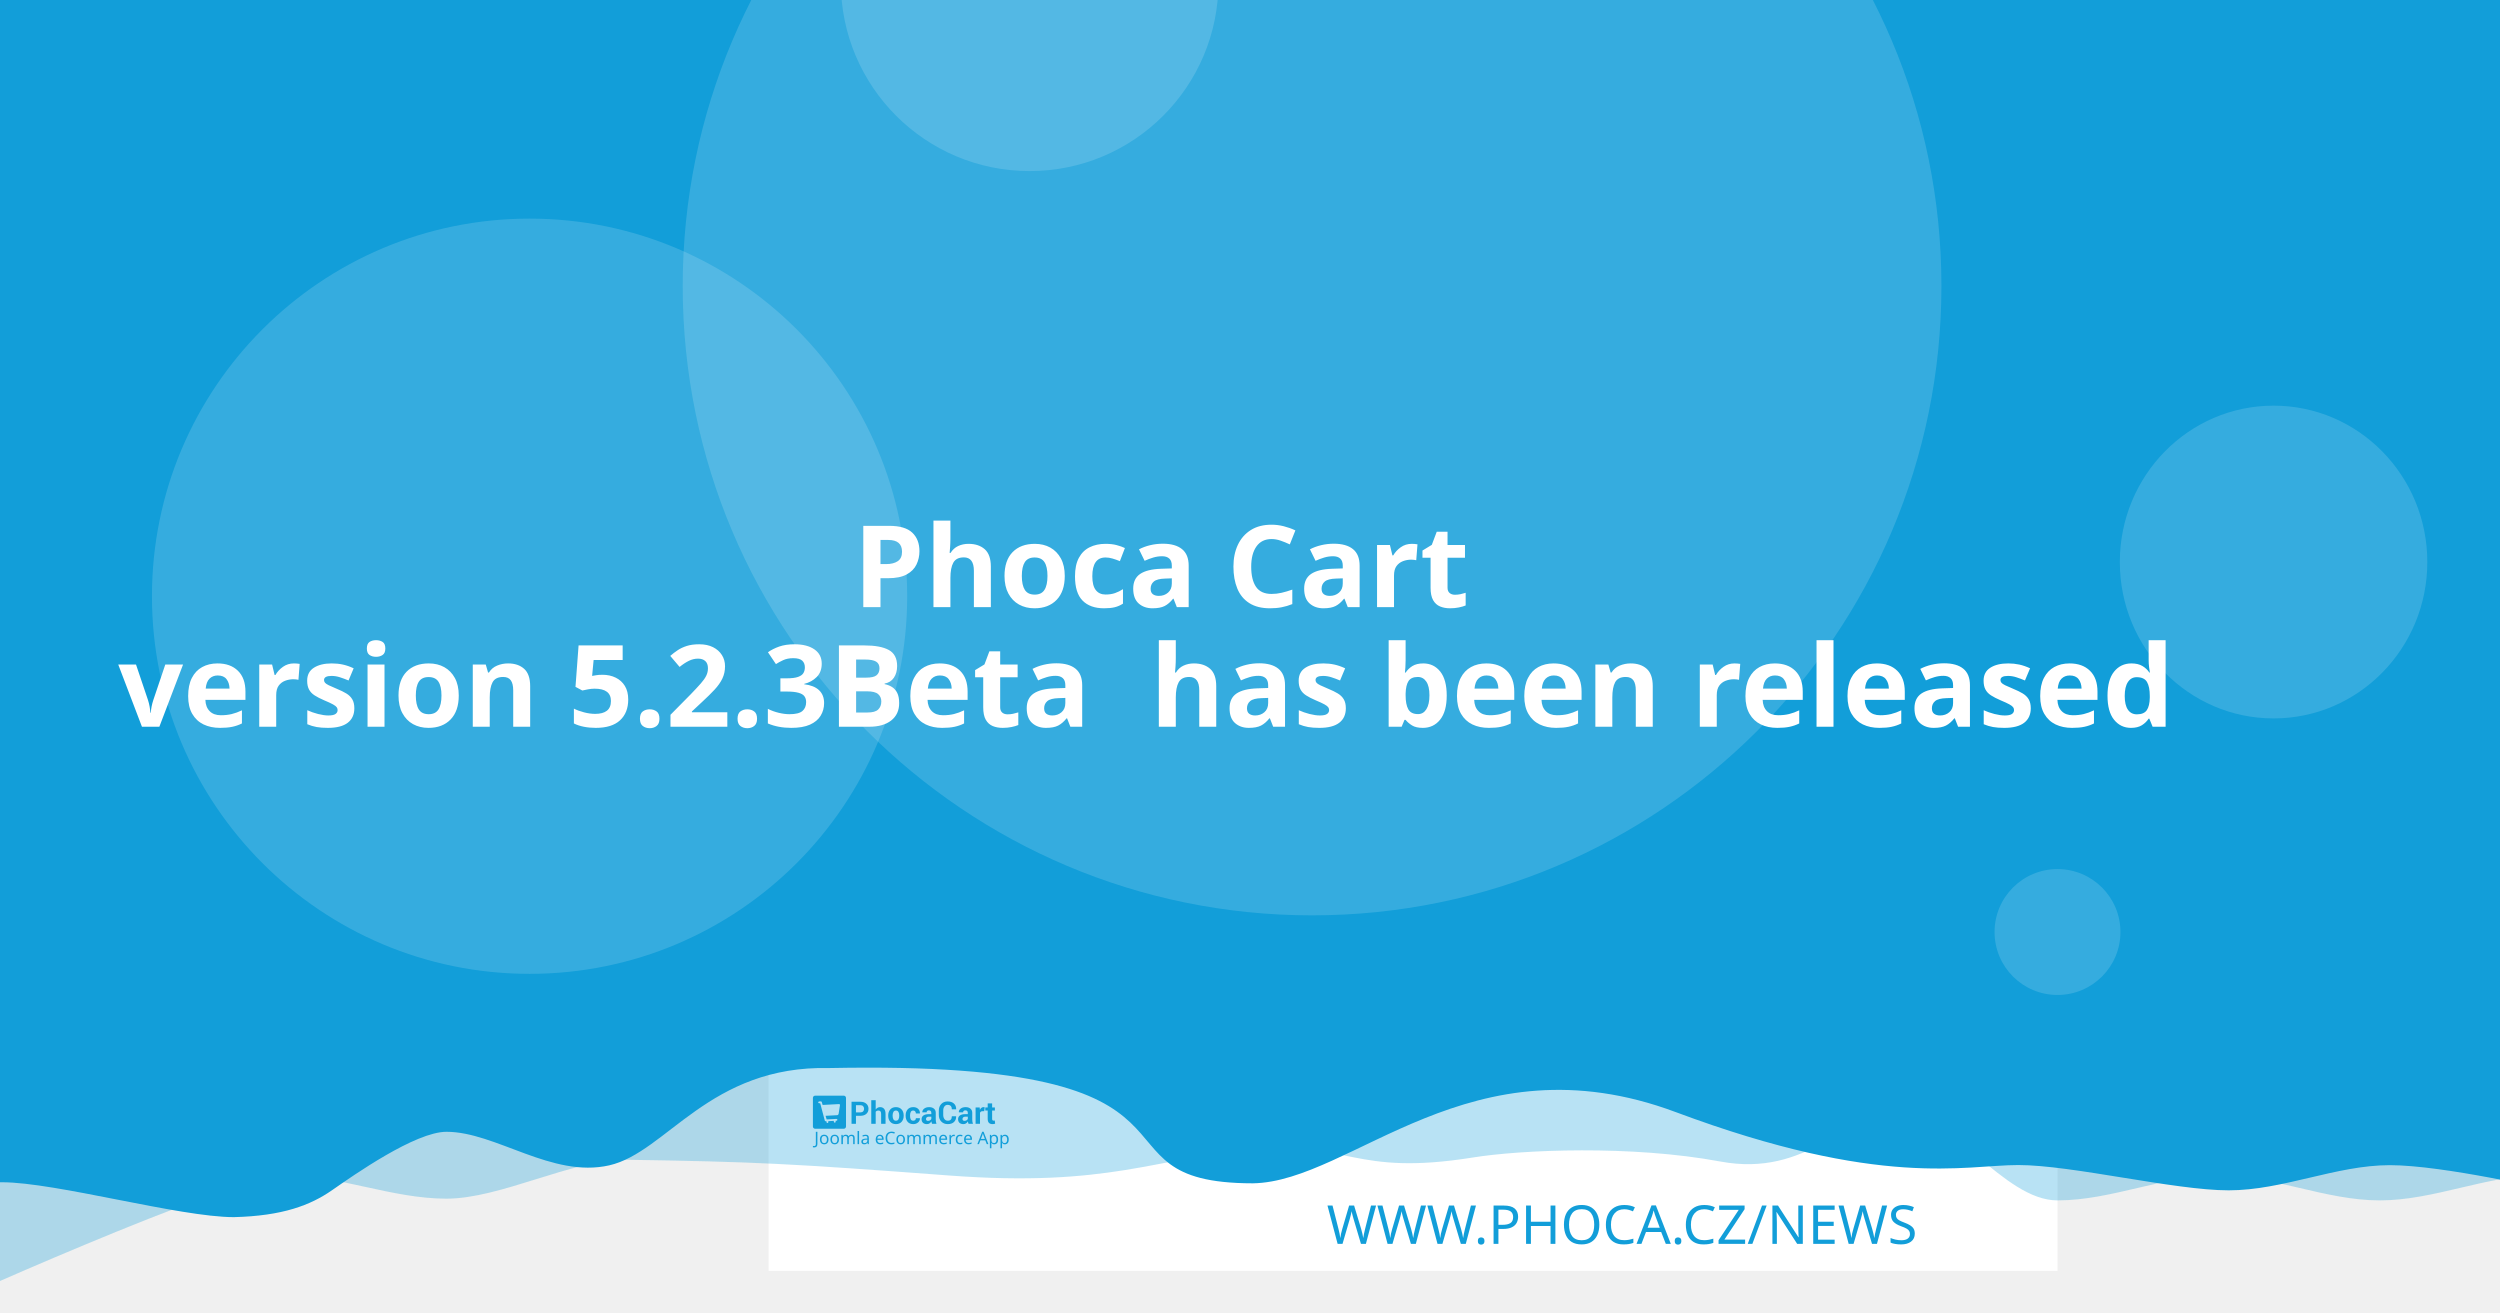
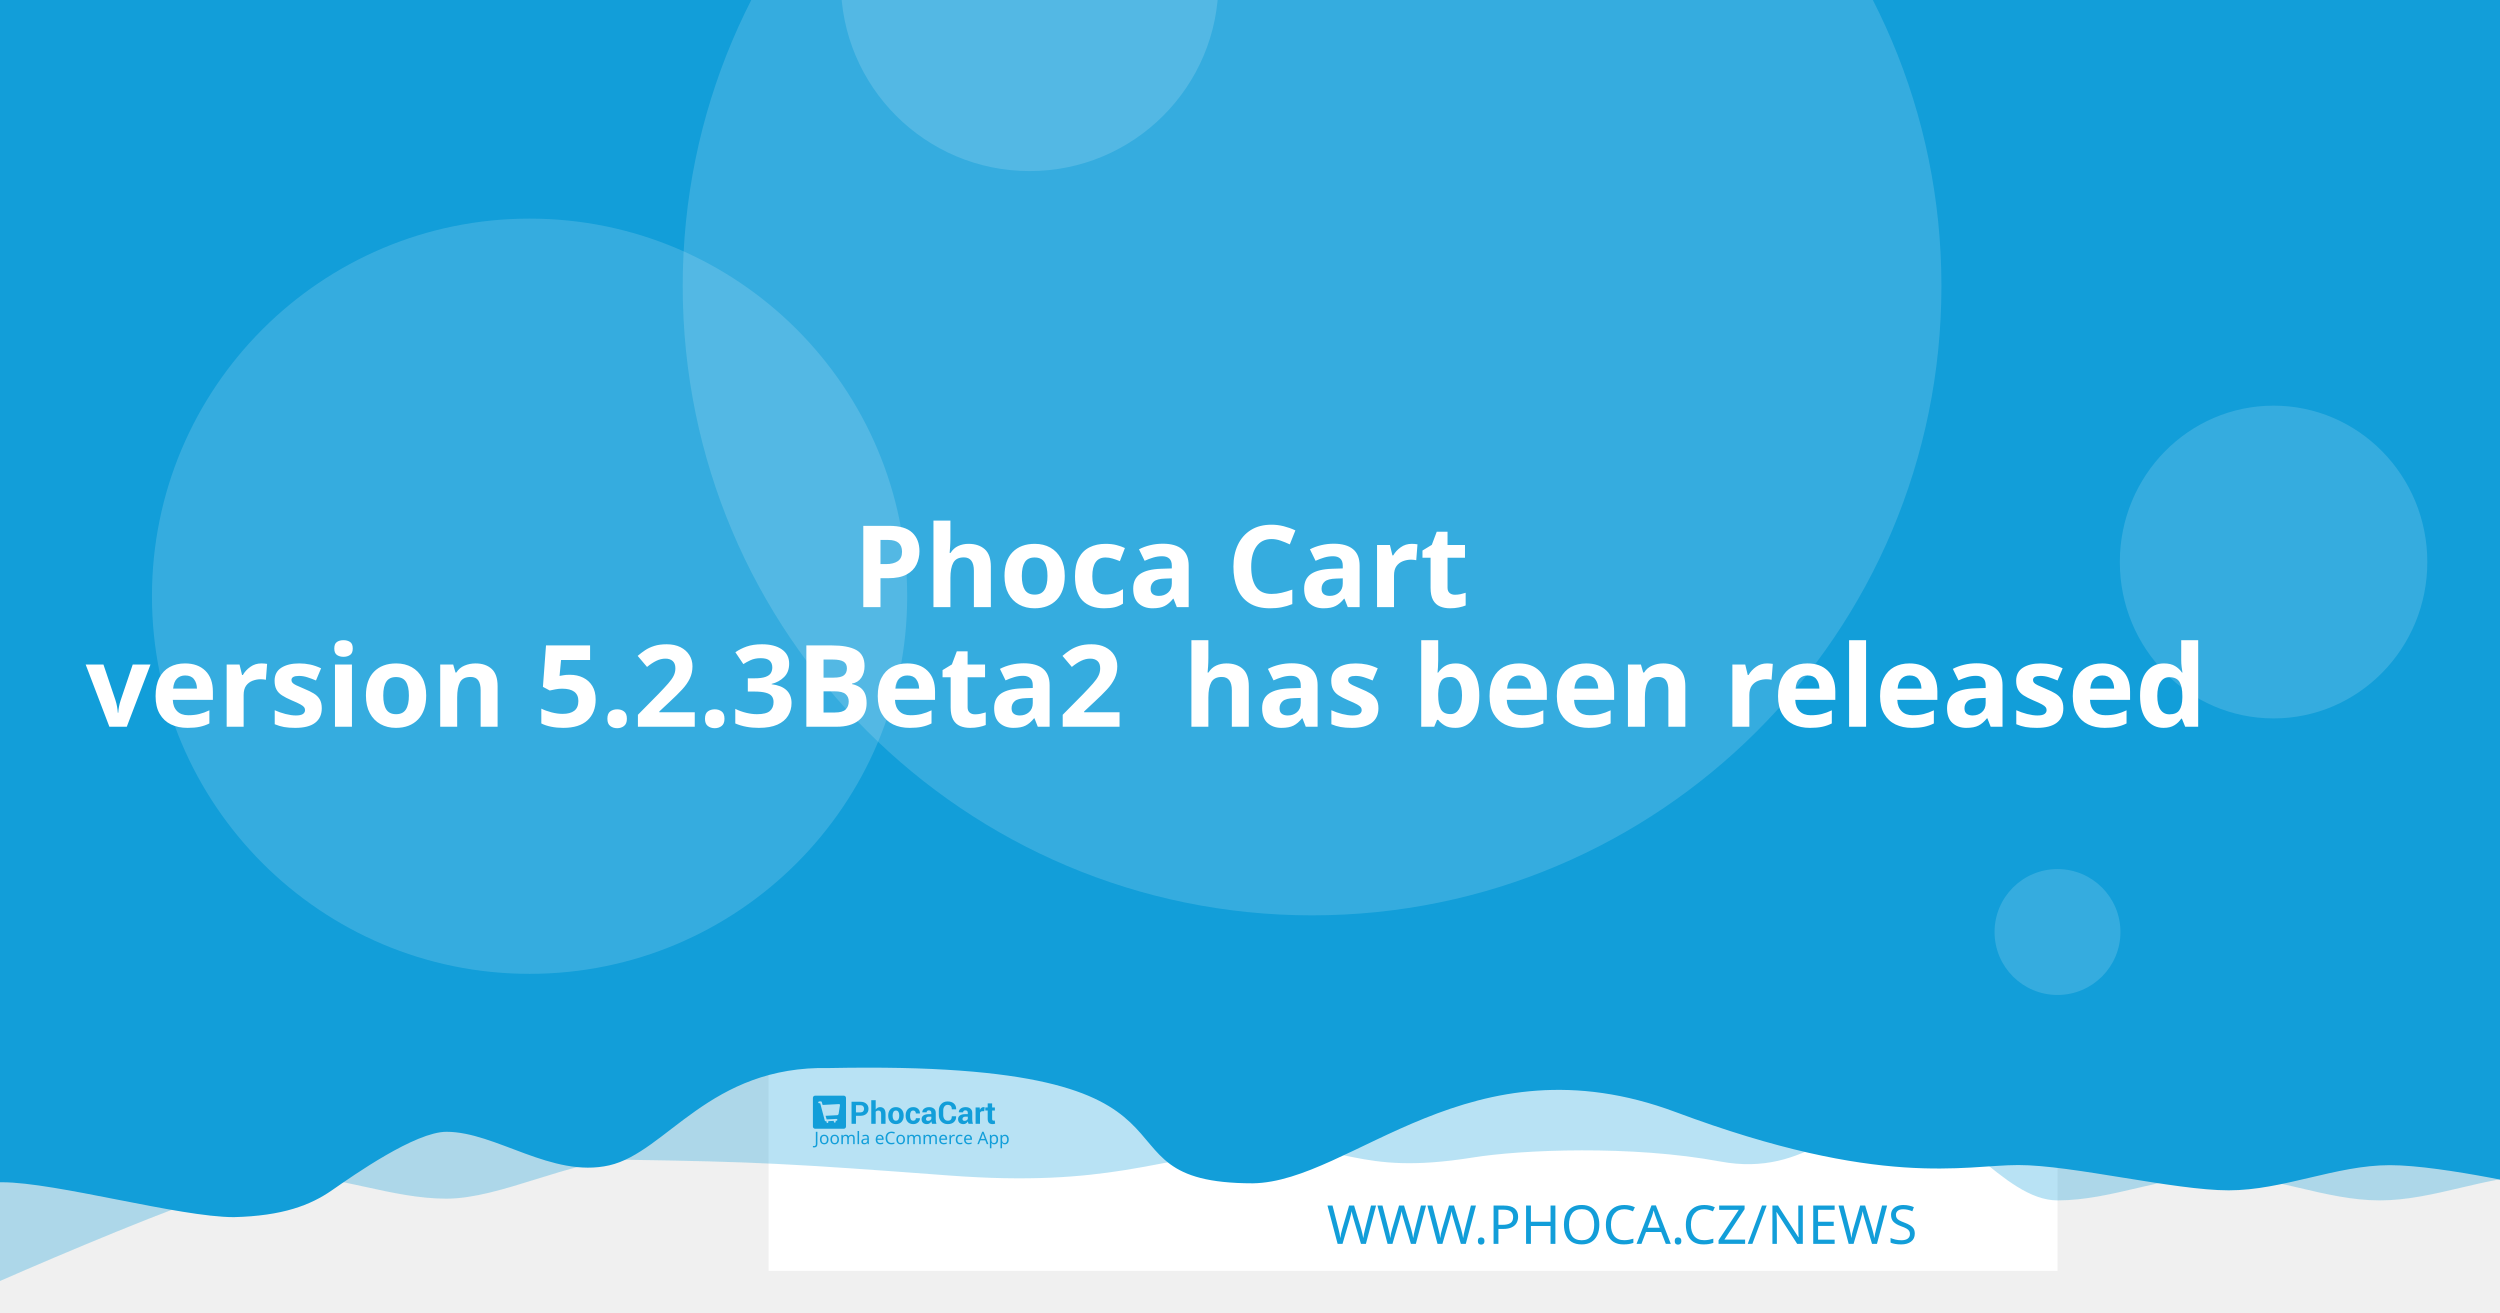
<svg xmlns="http://www.w3.org/2000/svg" width="1200" height="630" viewBox="0 0 1200 630" version="1.1" id="svg5">
  <defs id="defs2" />
  <g id="layer1">
    <path d="m 20.256,108.517 a 7.714,7.714 0 0 0 -7.714,7.714 v 97.981 a 7.714,7.714 0 0 0 7.714,7.714 h 97.976 a 7.714,7.714 0 0 0 7.714,-7.714 v -97.981 a 7.714,7.714 0 0 0 -7.714,-7.714 z m 19.435,19.56 c 0.714,-0.04 1.37,0.151 1.984,0.583 0.613,0.434 1.018,0.978 1.215,1.637 l 2.918,10.039 56.209,-2.948 c 1.002,-0.052 1.838,0.296 2.506,1.04 0.665,0.732 0.929,1.612 0.768,2.626 l -4.71,30.132 c -0.167,0.89 -0.688,1.809 -1.557,2.747 -0.869,0.95 -2.001,1.463 -3.38,1.537 l -39.707,2.079 3.671,12.389 33.562,-1.758 c 0.878,-0.049 1.633,0.215 2.28,0.783 0.632,0.583 0.971,1.312 1.019,2.19 0.046,0.878 -0.215,1.633 -0.783,2.28 -0.583,0.635 -1.312,0.974 -2.19,1.019 l -3.139,0.166 0.166,3.134 c 0.046,0.881 -0.215,1.638 -0.798,2.27 -0.571,0.647 -1.294,0.99 -2.174,1.034 -0.878,0.046 -1.635,-0.215 -2.27,-0.798 -0.647,-0.571 -0.984,-1.297 -1.03,-2.174 l -0.166,-3.134 -18.817,0.979 0.161,3.139 c 0.046,0.881 -0.212,1.638 -0.783,2.27 -0.583,0.647 -1.312,0.988 -2.19,1.034 -0.878,0.049 -1.633,-0.215 -2.28,-0.798 -0.635,-0.571 -0.974,-1.297 -1.019,-2.174 l -0.166,-3.139 -1.943,0.101 c -0.753,0.039 -1.441,-0.135 -2.079,-0.517 -0.623,-0.383 -1.068,-0.764 -1.341,-1.125 l -0.347,-0.613 -15.769,-59.624 -3.39,0.176 c -0.841,0.046 -1.586,-0.219 -2.245,-0.798 -0.659,-0.571 -1.009,-1.292 -1.055,-2.169 -0.046,-0.881 0.225,-1.635 0.824,-2.27 0.595,-0.647 1.308,-0.989 2.149,-1.034 z" style="fill:#ffffff;stroke-width:1.208;paint-order:stroke fill markers" id="path400" />
    <rect style="opacity:1;fill:#ffffff;stroke-width:6.042;stroke-linejoin:round;paint-order:stroke fill markers" id="rect723" width="618.676" height="618.676" x="368.924" y="-8.647" />
    <path id="rect4460" style="opacity:0.3;fill:#129ed9;fill-opacity:1;stroke-width:6.042;stroke-linejoin:round;paint-order:stroke fill markers" d="M 59.586,-3.814 H 1296.938 v 580.009 c 0,0 -51.556,-12.084 -77.334,-12.084 -25.778,0 -51.244,12.084 -77.335,12.084 -26.091,0 -51.556,-12.084 -77.334,-12.084 -25.778,0 -51.244,12.084 -77.335,12.084 -26.091,0 -50.615,-41.931 -76.393,-41.931 -25.778,0 -43.072,31.169 -85.504,23.256 -42.433,-7.913 -95.293,-5.729 -119.04,-1.869 -57.142,9.103 -59.508,-8.125 -105.573,-4.001 -46.065,4.124 -68.78,18.359 -145.373,12.602 -76.593,-5.757 -93.029,-6.595 -155.544,-7.578 -25.778,0 -59.826,18.693 -85.917,18.693 -26.091,0 -51.556,-11.254 -77.334,-11.254 -25.778,0 -172.338,66.428 -172.338,66.428 z" />
    <path id="rect4460-5" style="fill:#129ed9;fill-opacity:1;stroke-width:6.042;stroke-linejoin:round;paint-order:stroke fill markers" d="M -12.915,-8.647 H 1224.437 v 580.009 c 0,0 -51.556,-12.084 -77.334,-12.084 -25.778,0 -51.243,12.084 -77.334,12.084 -26.091,0 -75.228,-12.142 -101.006,-12.142 -25.778,0 -65.794,11.416 -164.408,-25.412 -98.613,-36.828 -155.373,33.433 -202.968,34.185 -85.545,-0.05 -3.558,-59.324 -203.248,-55.331 -57.687,-1.357 -78.127,40.433 -105.693,46.704 -27.566,6.271 -54.486,-16.105 -78.151,-16.105 -14.933,0 -44.462,20.77 -54.88,28.017 -10.418,7.247 -23.732,12.357 -47.124,12.95 -26.091,0 -85.565,-16.747 -111.343,-16.747 -25.778,0 -13.863,3.88 -13.863,3.88 z" />
    <circle style="opacity:0.15;fill:#ffffff;fill-opacity:1;stroke-width:6.042;stroke-linejoin:round;paint-order:stroke fill markers" id="path8376" cx="629.794" cy="137.279" r="302.088" />
    <text xml:space="preserve" style="font-style:normal;font-weight:normal;font-size:25.778px;line-height:1.25;font-family:sans-serif;fill:#129ed9;fill-opacity:1;stroke:none;stroke-width:1.208" x="953.817" y="597.071" id="text2910-3-7">
      <tspan id="tspan2908-6-5" x="953.817" y="597.071" style="font-style:normal;font-variant:normal;font-weight:300;font-stretch:normal;font-size:25.778px;font-family:Montserrat;-inkscape-font-specification:'Montserrat Light';text-align:end;text-anchor:end;fill:#129ed9;fill-opacity:1;stroke-width:1.208">WWW.PHOCA.CZ/NEWS</tspan>
    </text>
    <text xml:space="preserve" style="font-style:normal;font-variant:normal;font-weight:600;font-stretch:normal;font-size:54.666px;line-height:1.05;font-family:Rubik;-inkscape-font-specification:'Rubik Semi-Bold';fill:#ffffff;fill-opacity:1;stroke:none;stroke-width:1.577" x="600" y="234.034" id="text11252">
      <tspan x="600" y="234.034" id="tspan403" style="text-align:center;text-anchor:middle;stroke-width:1.577" />
      <tspan x="600" y="291.433" style="font-size:54.666px;text-align:center;text-anchor:middle;stroke-width:1.577" id="tspan444"> Phoca Cart</tspan>
-       <tspan x="600" y="348.833" id="tspan2906" style="font-size:54.666px;text-align:center;text-anchor:middle;stroke-width:1.577">version 5.2.3Beta
+       <tspan x="600" y="348.833" id="tspan2906" style="font-size:54.666px;text-align:center;text-anchor:middle;stroke-width:1.577">version 5.2.3Beta2
 has been released</tspan>
      <tspan x="600" y="406.232" id="tspan1994" style="font-size:54.666px;stroke-width:1.577" />
    </text>
    <circle style="opacity:0.15;fill:#ffffff;fill-opacity:1;stroke-width:6.042;stroke-linejoin:round;paint-order:stroke fill markers" id="path8376-9" cx="254.196" cy="286.191" r="181.253" />
    <circle style="opacity:0.15;fill:#ffffff;fill-opacity:1;stroke-width:6.042;stroke-linejoin:round;paint-order:stroke fill markers" id="path8376-6" cx="494.235" cy="-8.506" r="90.626" />
    <ellipse style="opacity:0.15;fill:#ffffff;fill-opacity:1;stroke-width:7.442;stroke-linejoin:round;paint-order:stroke fill markers" id="path8376-6-2" cx="1091.315" cy="269.776" rx="73.793" ry="75.059" />
    <g id="g8950" transform="matrix(0.360172,0,0,0.360172,498.6223,396.4642)" style="fill:#129ed9;fill-opacity:1;stroke-width:3.355">
      <g id="g895" transform="translate(-301.0409,359.4151)" style="fill:#129ed9;fill-opacity:1;stroke-width:3.355">
        <g transform="matrix(1.3333,0,0,-1.3333,-75.59,850.15)" fill="#ffffff" image-rendering="optimizeQuality" id="g280" style="clip-rule:evenodd;fill:#129ed9;fill-opacity:1;stroke-width:8.934;shape-rendering:geometricPrecision">
          <path d="m 99.728,617.49 v -7.994 h -4.423 v 22.031 h 8.784 c 2.532,0 4.527,-0.646 5.979,-1.937 1.452,-1.291 2.181,-2.99 2.181,-5.097 0,-2.107 -0.729,-3.801 -2.181,-5.082 -1.452,-1.281 -3.446,-1.921 -5.979,-1.921 z m 0,3.408 h 4.361 c 1.23,0 2.165,0.336 2.801,1.002 0.635,0.671 0.951,1.523 0.951,2.561 0,1.059 -0.315,1.932 -0.946,2.623 -0.63,0.687 -1.566,1.033 -2.806,1.033 H 99.728 Z" id="path262" style="fill:#129ed9;fill-opacity:1;stroke-width:3.355" />
          <path d="m 119.45,623.79 c 0.517,0.749 1.147,1.327 1.891,1.746 0.749,0.418 1.576,0.63 2.485,0.63 1.705,0 3.043,-0.568 4.02,-1.704 0.971,-1.131 1.457,-2.887 1.457,-5.252 v -9.714 h -4.418 v 9.76 c 0,1.276 -0.227,2.174 -0.677,2.706 -0.445,0.532 -1.116,0.795 -2.005,0.795 -0.605,0 -1.137,-0.108 -1.602,-0.325 -0.465,-0.217 -0.847,-0.522 -1.152,-0.919 v -12.017 h -4.418 v 23.611 h 4.418 z" id="path264" style="fill:#129ed9;fill-opacity:1;stroke-width:3.355" />
          <path d="m 131.96,617.83 c 0,2.438 0.682,4.436 2.046,5.996 1.359,1.554 3.25,2.334 5.663,2.334 2.418,0 4.315,-0.774 5.689,-2.329 1.375,-1.549 2.062,-3.553 2.062,-6.001 v -0.32 c 0,-2.458 -0.687,-4.462 -2.051,-6.011 -1.369,-1.544 -3.261,-2.319 -5.674,-2.319 -2.418,0 -4.315,0.775 -5.684,2.319 -1.364,1.549 -2.051,3.553 -2.051,6.011 z m 4.408,-0.31 c 0,-1.487 0.264,-2.68 0.785,-3.584 0.527,-0.899 1.375,-1.348 2.542,-1.348 1.142,0 1.979,0.454 2.506,1.358 0.532,0.904 0.796,2.097 0.796,3.574 v 0.315 c 0,1.446 -0.269,2.629 -0.801,3.542 -0.537,0.914 -1.38,1.374 -2.527,1.374 -1.142,0 -1.979,-0.46 -2.506,-1.379 -0.532,-0.919 -0.796,-2.102 -0.796,-3.537 z" id="path266" style="fill:#129ed9;fill-opacity:1;stroke-width:3.355" />
          <path d="m 157.01,612.59 c 0.79,0 1.421,0.227 1.891,0.682 0.475,0.454 0.713,1.064 0.713,1.828 h 4.015 l 0.041,-0.093 c 0.041,-1.653 -0.579,-3.037 -1.871,-4.152 -1.287,-1.116 -2.883,-1.673 -4.79,-1.673 -2.439,0 -4.325,0.769 -5.648,2.314 -1.318,1.544 -1.979,3.522 -1.979,5.944 v 0.449 c 0,2.412 0.656,4.395 1.974,5.944 1.317,1.554 3.198,2.329 5.638,2.329 2.02,0 3.648,-0.573 4.883,-1.725 1.235,-1.151 1.835,-2.664 1.793,-4.539 l -0.031,-0.088 h -4.026 c 0,0.842 -0.233,1.544 -0.698,2.107 -0.46,0.558 -1.101,0.837 -1.922,0.837 -1.168,0 -1.995,-0.454 -2.475,-1.358 -0.476,-0.904 -0.718,-2.071 -0.718,-3.496 v -0.454 c 0,-1.456 0.243,-2.628 0.718,-3.522 0.48,-0.888 1.312,-1.332 2.491,-1.332" id="path268" style="fill:#129ed9;fill-opacity:1;stroke-width:3.355" />
          <path d="m 175.8,609.49 c -0.165,0.372 -0.305,0.764 -0.419,1.183 -0.119,0.413 -0.202,0.837 -0.248,1.27 -0.455,-0.8 -1.054,-1.456 -1.798,-1.978 -0.739,-0.521 -1.628,-0.785 -2.656,-0.785 -1.715,0 -3.038,0.439 -3.963,1.322 -0.93,0.883 -1.395,2.086 -1.395,3.604 0,1.606 0.62,2.845 1.855,3.729 1.235,0.883 3.038,1.322 5.41,1.322 h 2.47 v 1.301 c 0,0.785 -0.207,1.394 -0.62,1.828 -0.413,0.434 -1.023,0.651 -1.834,0.651 -0.713,0 -1.266,-0.175 -1.653,-0.522 -0.393,-0.346 -0.584,-0.826 -0.584,-1.446 l -4.268,0.016 -0.016,0.093 c -0.072,1.379 0.527,2.572 1.798,3.579 1.271,1.002 2.946,1.503 5.013,1.503 1.958,0 3.545,-0.496 4.769,-1.492 1.22,-0.992 1.829,-2.406 1.829,-4.24 v -6.76 c 0,-0.769 0.062,-1.492 0.176,-2.164 0.119,-0.676 0.299,-1.348 0.553,-2.014 z m -4.046,2.943 c 0.78,0 1.468,0.191 2.077,0.574 0.605,0.382 1.013,0.826 1.225,1.332 v 2.308 h -2.47 c -0.935,0 -1.648,-0.232 -2.134,-0.702 -0.481,-0.47 -0.724,-1.033 -0.724,-1.699 0,-0.542 0.181,-0.981 0.542,-1.312 0.367,-0.336 0.858,-0.501 1.483,-0.501" id="path270" style="fill:#129ed9;fill-opacity:1;stroke-width:3.355" />
          <path d="m 199.84,617.01 0.031,-0.088 c 0.041,-2.37 -0.682,-4.25 -2.17,-5.645 -1.488,-1.394 -3.555,-2.091 -6.201,-2.091 -2.656,0 -4.811,0.852 -6.464,2.556 -1.653,1.704 -2.486,3.894 -2.486,6.579 v 4.369 c 0,2.67 0.812,4.86 2.424,6.574 1.617,1.715 3.715,2.572 6.299,2.572 2.723,0 4.852,-0.697 6.386,-2.097 1.535,-1.399 2.284,-3.305 2.243,-5.717 l -0.031,-0.088 h -4.299 c 0,1.451 -0.346,2.561 -1.044,3.336 -0.698,0.769 -1.783,1.157 -3.255,1.157 -1.323,0 -2.372,-0.537 -3.147,-1.606 -0.78,-1.074 -1.168,-2.438 -1.168,-4.1 v -4.39 c 0,-1.683 0.408,-3.057 1.225,-4.131 0.822,-1.069 1.922,-1.606 3.317,-1.606 1.38,0 2.403,0.372 3.064,1.11 0.661,0.744 0.992,1.844 0.992,3.305 z" id="path272" style="fill:#129ed9;fill-opacity:1;stroke-width:3.355" />
          <path d="m 212.27,609.49 c -0.165,0.372 -0.305,0.764 -0.419,1.183 -0.119,0.413 -0.202,0.837 -0.248,1.27 -0.455,-0.8 -1.054,-1.456 -1.798,-1.978 -0.739,-0.521 -1.628,-0.785 -2.656,-0.785 -1.716,0 -3.038,0.439 -3.963,1.322 -0.93,0.883 -1.395,2.086 -1.395,3.604 0,1.606 0.62,2.845 1.855,3.729 1.235,0.883 3.039,1.322 5.41,1.322 h 2.47 v 1.301 c 0,0.785 -0.207,1.394 -0.62,1.828 -0.413,0.434 -1.023,0.651 -1.834,0.651 -0.713,0 -1.266,-0.175 -1.654,-0.522 -0.393,-0.346 -0.584,-0.826 -0.584,-1.446 l -4.268,0.016 -0.016,0.093 c -0.072,1.379 0.527,2.572 1.798,3.579 1.271,1.002 2.945,1.503 5.013,1.503 1.958,0 3.545,-0.496 4.769,-1.492 1.22,-0.992 1.829,-2.406 1.829,-4.24 v -6.76 c 0,-0.769 0.062,-1.492 0.176,-2.164 0.119,-0.676 0.3,-1.348 0.553,-2.014 z m -4.046,2.943 c 0.78,0 1.468,0.191 2.077,0.574 0.605,0.382 1.013,0.826 1.224,1.332 v 2.308 h -2.47 c -0.935,0 -1.649,-0.232 -2.134,-0.702 -0.481,-0.47 -0.723,-1.033 -0.723,-1.699 0,-0.542 0.181,-0.981 0.542,-1.312 0.367,-0.336 0.858,-0.501 1.483,-0.501" id="path274" style="fill:#129ed9;fill-opacity:1;stroke-width:3.355" />
          <path d="m 227.92,622.06 -1.617,0.046 c -0.656,0 -1.199,-0.134 -1.623,-0.408 -0.423,-0.274 -0.744,-0.656 -0.966,-1.152 v -11.052 h -4.408 v 16.36 h 4.103 l 0.196,-2.422 c 0.382,0.857 0.883,1.528 1.494,2.009 0.61,0.48 1.312,0.723 2.108,0.723 0.223,0 0.429,-0.015 0.615,-0.052 0.186,-0.036 0.377,-0.077 0.568,-0.129 z" id="path276" style="fill:#129ed9;fill-opacity:1;stroke-width:3.355" />
          <path d="m 235.83,629.86 v -4.007 h 2.754 v -3.099 H 235.83 v -8.33 c 0,-0.635 0.129,-1.09 0.393,-1.363 0.263,-0.274 0.615,-0.408 1.059,-0.408 0.232,0 0.434,0.01 0.599,0.036 0.166,0.026 0.362,0.072 0.579,0.129 l 0.383,-3.181 c -0.445,-0.155 -0.878,-0.268 -1.302,-0.341 -0.424,-0.078 -0.884,-0.114 -1.38,-0.114 -1.524,0 -2.697,0.418 -3.519,1.255 -0.822,0.837 -1.235,2.159 -1.235,3.977 v 8.34 h -2.392 v 3.099 h 2.392 v 4.007 z" id="path278" style="fill:#129ed9;fill-opacity:1;stroke-width:3.355" />
        </g>
        <g fill="#ffffff" fill-rule="evenodd" image-rendering="optimizeQuality" stroke-width="1.934" aria-label="Joomla eCommerce App" id="g318" style="clip-rule:evenodd;fill:#129ed9;fill-opacity:1;shape-rendering:geometricPrecision">
          <path d="M 1.704,69 Q 1.151,69 0.736,68.908 0.321,68.839 -0.002,68.7 v -1.752 q 0.369,0.092 0.784,0.161 0.415,0.069 0.876,0.069 0.576,0 1.083,-0.231 0.53,-0.231 0.853,-0.807 0.323,-0.576 0.323,-1.614 v -16.368 h 2.075 v 16.206 q 0,2.374 -1.176,3.504 -1.176,1.13 -3.112,1.13 z" id="path282" style="fill:#129ed9;fill-opacity:1;stroke-width:1.934" />
          <path d="m 20.792,58.419 q 0,3.066 -1.568,4.749 -1.545,1.683 -4.196,1.683 -1.637,0 -2.928,-0.738 -1.268,-0.761 -2.006,-2.19 -0.738,-1.452 -0.738,-3.504 0,-3.066 1.545,-4.726 1.545,-1.66 4.196,-1.66 1.683,0 2.951,0.761 1.291,0.738 2.006,2.167 0.738,1.406 0.738,3.458 z m -9.336,0 q 0,2.19 0.853,3.481 0.876,1.268 2.766,1.268 1.867,0 2.743,-1.268 0.876,-1.291 0.876,-3.481 0,-2.19 -0.876,-3.435 -0.876,-1.245 -2.766,-1.245 -1.89,0 -2.743,1.245 -0.853,1.245 -0.853,3.435 z" id="path284" style="fill:#129ed9;fill-opacity:1;stroke-width:1.934" />
          <path d="m 34.739,58.419 q 0,3.066 -1.568,4.749 -1.545,1.683 -4.196,1.683 -1.637,0 -2.928,-0.738 -1.268,-0.761 -2.006,-2.19 -0.738,-1.452 -0.738,-3.504 0,-3.066 1.545,-4.726 1.545,-1.66 4.196,-1.66 1.683,0 2.951,0.761 1.291,0.738 2.006,2.167 0.738,1.406 0.738,3.458 z m -9.336,0 q 0,2.19 0.853,3.481 0.876,1.268 2.766,1.268 1.867,0 2.743,-1.268 0.876,-1.291 0.876,-3.481 0,-2.19 -0.876,-3.435 -0.876,-1.245 -2.766,-1.245 -1.89,0 -2.743,1.245 -0.853,1.245 -0.853,3.435 z" id="path286" style="fill:#129ed9;fill-opacity:1;stroke-width:1.934" />
          <path d="m 51.499,52.033 q 2.098,0 3.135,1.083 1.037,1.06 1.037,3.458 V 64.62 H 53.666 v -7.953 q 0,-2.928 -2.513,-2.928 -1.798,0 -2.582,1.037 -0.761,1.037 -0.761,3.02 V 64.62 h -2.006 v -7.953 q 0,-2.928 -2.536,-2.928 -1.867,0 -2.582,1.153 -0.715,1.153 -0.715,3.32 v 6.409 h -2.029 v -12.356 h 1.637 l 0.3,1.683 h 0.115 q 0.576,-0.968 1.545,-1.429 0.991,-0.484 2.098,-0.484 2.905,0 3.781,2.075 h 0.115 q 0.622,-1.06 1.683,-1.568 1.083,-0.507 2.282,-0.507 z" id="path288" style="fill:#129ed9;fill-opacity:1;stroke-width:1.934" />
          <path d="M 61.527,64.62 H 59.498 V 47.1 h 2.029 z" id="path290" style="fill:#129ed9;fill-opacity:1;stroke-width:1.934" />
          <path d="m 70.126,52.056 q 2.259,0 3.343,0.991 1.083,0.991 1.083,3.158 v 8.414 h -1.475 l -0.392,-1.752 h -0.092 q -0.807,1.014 -1.706,1.498 -0.876,0.484 -2.444,0.484 -1.683,0 -2.789,-0.876 -1.107,-0.899 -1.107,-2.789 0,-1.844 1.452,-2.836 1.452,-1.014 4.472,-1.107 l 2.098,-0.069 v -0.738 q 0,-1.545 -0.669,-2.144 -0.669,-0.599 -1.89,-0.599 -0.968,0 -1.844,0.3 -0.876,0.277 -1.637,0.645 l -0.622,-1.522 q 0.807,-0.438 1.913,-0.738 1.107,-0.323 2.305,-0.323 z m 0.599,6.593 q -2.305,0.092 -3.204,0.738 -0.876,0.645 -0.876,1.821 0,1.037 0.622,1.522 0.645,0.484 1.637,0.484 1.568,0 2.605,-0.853 1.037,-0.876 1.037,-2.674 v -1.107 z" id="path292" style="fill:#129ed9;fill-opacity:1;stroke-width:1.934" />
          <path d="m 89.144,52.033 q 1.591,0 2.72,0.692 1.153,0.692 1.752,1.96 0.622,1.245 0.622,2.928 v 1.222 h -8.46 q 0.046,2.098 1.06,3.204 1.037,1.083 2.882,1.083 1.176,0 2.075,-0.207 0.922,-0.231 1.89,-0.645 v 1.775 q -0.945,0.415 -1.867,0.599 -0.922,0.207 -2.19,0.207 -1.752,0 -3.112,-0.715 -1.337,-0.715 -2.098,-2.121 -0.738,-1.429 -0.738,-3.481 0,-2.029 0.669,-3.481 0.692,-1.452 1.913,-2.236 1.245,-0.784 2.882,-0.784 z m -0.023,1.66 q -1.452,0 -2.305,0.945 -0.83,0.922 -0.991,2.582 h 6.293 q -0.023,-1.568 -0.738,-2.536 -0.715,-0.991 -2.259,-0.991 z" id="path294" style="fill:#129ed9;fill-opacity:1;stroke-width:1.934" />
          <path d="m 104.71,49.751 q -2.651,0 -4.173,1.775 -1.522,1.775 -1.522,4.864 0,3.066 1.406,4.864 1.429,1.775 4.265,1.775 1.083,0 2.052,-0.184 0.968,-0.184 1.89,-0.461 v 1.798 q -0.922,0.346 -1.913,0.507 -0.968,0.161 -2.328,0.161 -2.513,0 -4.196,-1.037 -1.683,-1.037 -2.536,-2.951 -0.83,-1.913 -0.83,-4.495 0,-2.49 0.899,-4.38 0.922,-1.913 2.697,-2.974 1.775,-1.083 4.311,-1.083 2.605,0 4.541,0.968 l -0.83,1.752 q -0.761,-0.346 -1.706,-0.622 -0.922,-0.277 -2.029,-0.277 z" id="path296" style="fill:#129ed9;fill-opacity:1;stroke-width:1.934" />
          <path d="m 122.69,58.419 q 0,3.066 -1.568,4.749 -1.545,1.683 -4.196,1.683 -1.637,0 -2.928,-0.738 -1.268,-0.761 -2.006,-2.19 -0.738,-1.452 -0.738,-3.504 0,-3.066 1.545,-4.726 1.545,-1.66 4.196,-1.66 1.683,0 2.951,0.761 1.291,0.738 2.006,2.167 0.738,1.406 0.738,3.458 z m -9.336,0 q 0,2.19 0.853,3.481 0.876,1.268 2.766,1.268 1.867,0 2.743,-1.268 0.876,-1.291 0.876,-3.481 0,-2.19 -0.876,-3.435 -0.876,-1.245 -2.766,-1.245 -1.89,0 -2.743,1.245 -0.853,1.245 -0.853,3.435 z" id="path298" style="fill:#129ed9;fill-opacity:1;stroke-width:1.934" />
          <path d="m 139.45,52.033 q 2.098,0 3.135,1.083 1.037,1.06 1.037,3.458 V 64.62 h -2.006 v -7.953 q 0,-2.928 -2.513,-2.928 -1.798,0 -2.582,1.037 -0.761,1.037 -0.761,3.02 V 64.62 h -2.006 v -7.953 q 0,-2.928 -2.536,-2.928 -1.867,0 -2.582,1.153 -0.715,1.153 -0.715,3.32 v 6.409 h -2.029 v -12.356 h 1.637 l 0.3,1.683 h 0.115 q 0.576,-0.968 1.545,-1.429 0.991,-0.484 2.098,-0.484 2.905,0 3.781,2.075 h 0.115 q 0.622,-1.06 1.683,-1.568 1.083,-0.507 2.282,-0.507 z" id="path300" style="fill:#129ed9;fill-opacity:1;stroke-width:1.934" />
          <path d="m 161,52.033 q 2.098,0 3.135,1.083 1.037,1.06 1.037,3.458 V 64.62 h -2.006 v -7.953 q 0,-2.928 -2.513,-2.928 -1.798,0 -2.582,1.037 -0.761,1.037 -0.761,3.02 V 64.62 h -2.006 v -7.953 q 0,-2.928 -2.536,-2.928 -1.867,0 -2.582,1.153 -0.715,1.153 -0.715,3.32 v 6.409 h -2.029 v -12.356 h 1.637 l 0.3,1.683 h 0.115 q 0.576,-0.968 1.545,-1.429 0.991,-0.484 2.098,-0.484 2.905,0 3.781,2.075 h 0.115 q 0.622,-1.06 1.683,-1.568 1.083,-0.507 2.282,-0.507 z" id="path302" style="fill:#129ed9;fill-opacity:1;stroke-width:1.934" />
          <path d="m 173.77,52.033 q 1.591,0 2.72,0.692 1.153,0.692 1.752,1.96 0.622,1.245 0.622,2.928 v 1.222 h -8.46 q 0.046,2.098 1.06,3.204 1.037,1.083 2.882,1.083 1.176,0 2.075,-0.207 0.922,-0.231 1.89,-0.645 v 1.775 q -0.945,0.415 -1.867,0.599 -0.922,0.207 -2.19,0.207 -1.752,0 -3.112,-0.715 -1.337,-0.715 -2.098,-2.121 -0.738,-1.429 -0.738,-3.481 0,-2.029 0.669,-3.481 0.692,-1.452 1.913,-2.236 1.245,-0.784 2.882,-0.784 z m -0.023,1.66 q -1.452,0 -2.305,0.945 -0.83,0.922 -0.991,2.582 h 6.293 q -0.023,-1.568 -0.738,-2.536 -0.715,-0.991 -2.259,-0.991 z" id="path304" style="fill:#129ed9;fill-opacity:1;stroke-width:1.934" />
          <path d="m 187.76,52.033 q 0.346,0 0.738,0.046 0.415,0.023 0.715,0.092 l -0.254,1.867 q -0.3,-0.069 -0.669,-0.115 -0.346,-0.046 -0.669,-0.046 -0.945,0 -1.775,0.53 -0.83,0.507 -1.337,1.452 -0.484,0.922 -0.484,2.167 v 6.593 h -2.029 v -12.356 h 1.66 l 0.231,2.259 h 0.092 q 0.599,-1.014 1.545,-1.752 0.945,-0.738 2.236,-0.738 z" id="path306" style="fill:#129ed9;fill-opacity:1;stroke-width:1.934" />
          <path d="m 196.02,64.851 q -1.637,0 -2.928,-0.669 -1.268,-0.669 -2.006,-2.075 -0.715,-1.406 -0.715,-3.596 0,-2.282 0.761,-3.712 0.761,-1.429 2.052,-2.098 1.314,-0.669 2.974,-0.669 0.945,0 1.821,0.207 0.876,0.184 1.429,0.461 l -0.622,1.683 q -0.553,-0.207 -1.291,-0.392 -0.738,-0.184 -1.383,-0.184 -3.642,0 -3.642,4.68 0,2.236 0.876,3.435 0.899,1.176 2.651,1.176 1.014,0 1.775,-0.207 0.784,-0.207 1.429,-0.507 v 1.798 q -0.622,0.323 -1.383,0.484 -0.738,0.184 -1.798,0.184 z" id="path308" style="fill:#129ed9;fill-opacity:1;stroke-width:1.934" />
          <path d="m 206.9,52.033 q 1.591,0 2.72,0.692 1.153,0.692 1.752,1.96 0.622,1.245 0.622,2.928 v 1.222 h -8.46 q 0.046,2.098 1.06,3.204 1.037,1.083 2.882,1.083 1.176,0 2.075,-0.207 0.922,-0.231 1.89,-0.645 v 1.775 q -0.945,0.415 -1.867,0.599 -0.922,0.207 -2.19,0.207 -1.752,0 -3.112,-0.715 -1.337,-0.715 -2.098,-2.121 -0.738,-1.429 -0.738,-3.481 0,-2.029 0.669,-3.481 0.692,-1.452 1.913,-2.236 1.245,-0.784 2.882,-0.784 z m -0.023,1.66 q -1.452,0 -2.305,0.945 -0.83,0.922 -0.991,2.582 h 6.293 q -0.023,-1.568 -0.738,-2.536 -0.715,-0.991 -2.259,-0.991 z" id="path310" style="fill:#129ed9;fill-opacity:1;stroke-width:1.934" />
          <path d="m 231.73,64.62 -1.983,-5.095 h -6.524 l -1.96,5.095 h -2.098 l 6.432,-16.529 h 1.867 l 6.409,16.529 z m -4.449,-11.918 q -0.069,-0.184 -0.231,-0.669 -0.161,-0.484 -0.323,-0.991 -0.138,-0.53 -0.231,-0.807 -0.161,0.715 -0.369,1.406 -0.207,0.669 -0.346,1.06 l -1.867,4.979 h 5.21 z" id="path312" style="fill:#129ed9;fill-opacity:1;stroke-width:1.934" />
          <path d="m 241.73,52.033 q 2.282,0 3.665,1.591 1.406,1.591 1.406,4.795 0,3.158 -1.406,4.795 -1.383,1.637 -3.688,1.637 -1.429,0 -2.374,-0.53 -0.922,-0.553 -1.452,-1.268 h -0.138 q 0.046,0.392 0.092,0.991 0.046,0.599 0.046,1.037 v 5.072 h -2.029 v -17.889 h 1.66 l 0.277,1.683 h 0.092 q 0.553,-0.807 1.452,-1.36 0.899,-0.553 2.397,-0.553 z m -0.369,1.706 q -1.89,0 -2.674,1.06 -0.761,1.06 -0.807,3.227 v 0.392 q 0,2.282 0.738,3.527 0.761,1.222 2.789,1.222 1.13,0 1.844,-0.622 0.738,-0.622 1.083,-1.683 0.369,-1.083 0.369,-2.467 0,-2.121 -0.83,-3.389 -0.807,-1.268 -2.513,-1.268 z" id="path314" style="fill:#129ed9;fill-opacity:1;stroke-width:1.934" />
          <path d="m 255.91,52.033 q 2.282,0 3.665,1.591 1.406,1.591 1.406,4.795 0,3.158 -1.406,4.795 -1.383,1.637 -3.688,1.637 -1.429,0 -2.374,-0.53 -0.922,-0.553 -1.452,-1.268 h -0.138 q 0.046,0.392 0.092,0.991 0.046,0.599 0.046,1.037 v 5.072 h -2.029 v -17.889 h 1.66 l 0.277,1.683 h 0.092 q 0.553,-0.807 1.452,-1.36 0.899,-0.553 2.397,-0.553 z m -0.369,1.706 q -1.89,0 -2.674,1.06 -0.761,1.06 -0.807,3.227 v 0.392 q 0,2.282 0.738,3.527 0.761,1.222 2.789,1.222 1.13,0 1.844,-0.622 0.738,-0.622 1.083,-1.683 0.369,-1.083 0.369,-2.467 0,-2.121 -0.83,-3.389 -0.807,-1.268 -2.513,-1.268 z" id="path316" style="fill:#129ed9;fill-opacity:1;stroke-width:1.934" />
        </g>
        <path d="M 3,0 A 3,3 0 0 0 0,3 v 38.107 a 3,3 0 0 0 3,3 h 38.105 a 3,3 0 0 0 3,-3 V 3 a 3,3 0 0 0 -3,-3 z m 7.559,7.607 c 0.278,-0.015 0.533,0.059 0.771,0.227 0.239,0.169 0.396,0.38 0.473,0.637 l 1.135,3.904 21.861,-1.147 c 0.39,-0.02 0.715,0.115 0.975,0.404 0.259,0.285 0.361,0.627 0.299,1.022 l -1.832,11.719 c -0.065,0.346 -0.268,0.703 -0.605,1.068 -0.338,0.37 -0.778,0.569 -1.315,0.598 l -15.443,0.809 1.428,4.818 13.053,-0.684 c 0.341,-0.019 0.635,0.084 0.887,0.305 0.246,0.227 0.378,0.51 0.396,0.852 0.018,0.341 -0.084,0.635 -0.305,0.887 -0.227,0.247 -0.51,0.379 -0.852,0.396 l -1.221,0.064 0.064,1.219 c 0.018,0.343 -0.084,0.637 -0.311,0.883 -0.222,0.252 -0.503,0.385 -0.846,0.402 -0.341,0.018 -0.636,-0.084 -0.883,-0.311 -0.252,-0.222 -0.383,-0.504 -0.4,-0.846 l -0.064,-1.219 -7.318,0.381 0.062,1.221 c 0.018,0.343 -0.083,0.637 -0.305,0.883 -0.227,0.252 -0.51,0.384 -0.852,0.402 -0.341,0.019 -0.635,-0.084 -0.887,-0.311 -0.247,-0.222 -0.379,-0.504 -0.396,-0.846 l -0.064,-1.221 -0.756,0.039 c -0.293,0.015 -0.561,-0.052 -0.809,-0.201 -0.242,-0.149 -0.415,-0.297 -0.521,-0.438 l -0.135,-0.238 -6.133,-23.189 -1.318,0.068 C 8.066,10.184 7.776,10.082 7.52,9.856 7.263,9.634 7.127,9.354 7.11,9.012 7.092,8.67 7.197,8.377 7.43,8.13 7.661,7.878 7.939,7.745 8.266,7.727 Z" fill="#ffffff" style="fill:#129ed9;fill-opacity:1;stroke-width:8.934;paint-order:stroke fill markers" id="path334" />
      </g>
    </g>
    <circle style="opacity:0.15;fill:#ffffff;fill-opacity:1;stroke-width:6.042;stroke-linejoin:round;paint-order:stroke fill markers" id="path8376-6-2-1" cx="987.6" cy="447.37" r="30.209" />
  </g>
</svg>
